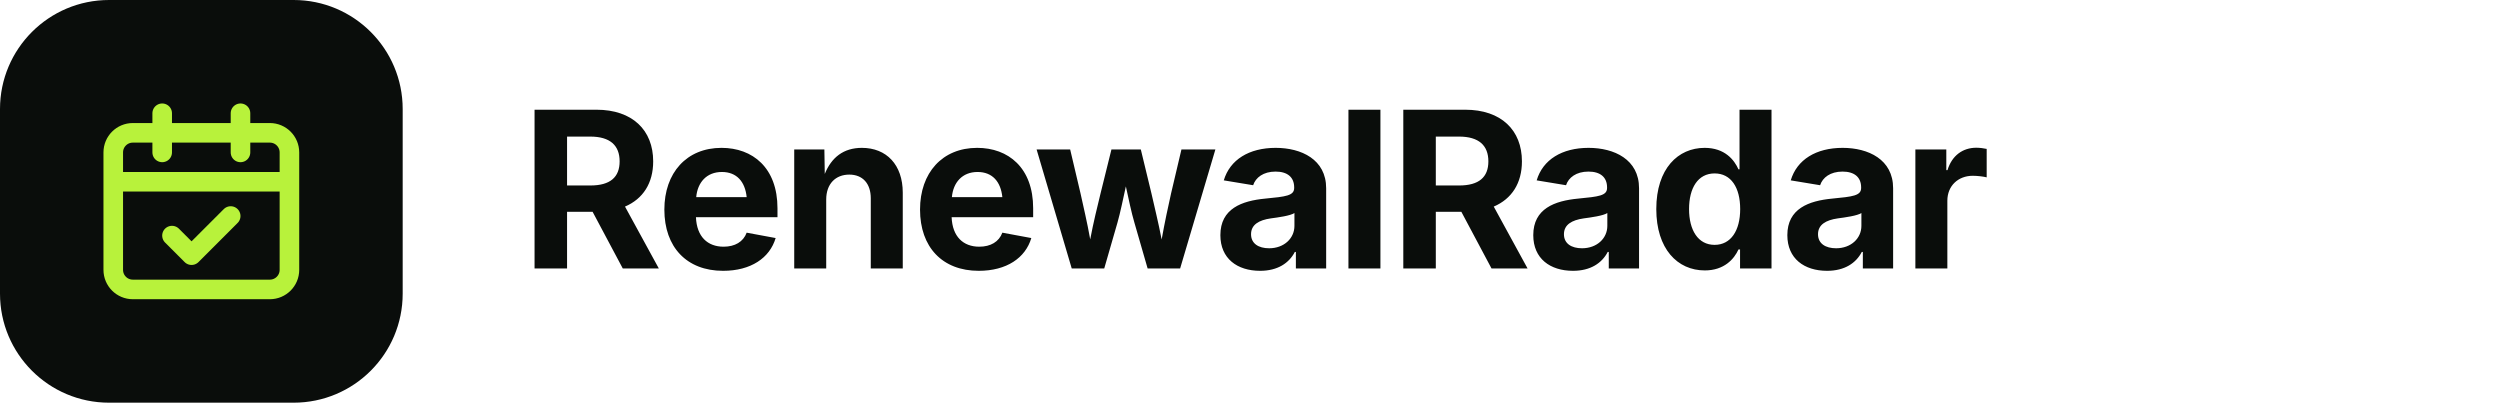
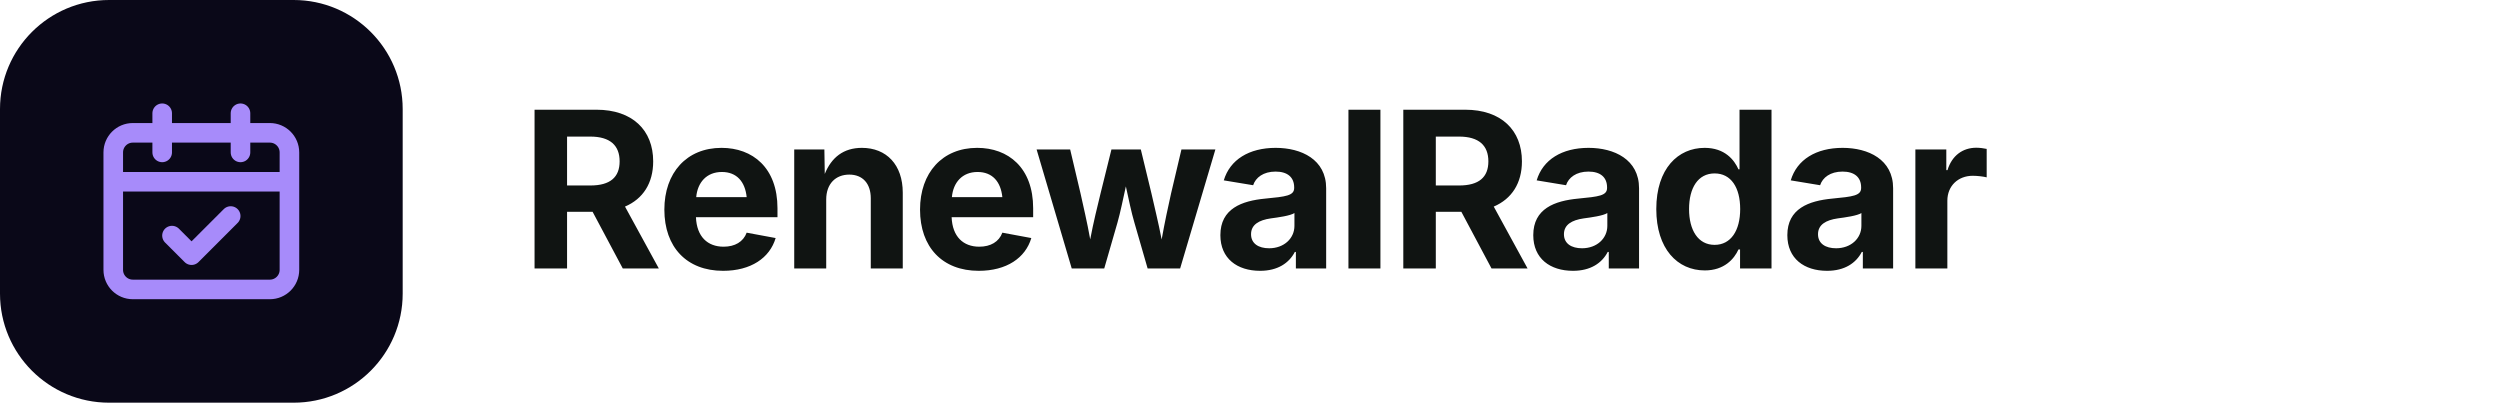
<svg xmlns="http://www.w3.org/2000/svg" width="298" height="48" viewBox="0 0 298 48" role="img" aria-label="RenewalRadar">
-   <rect width="48" height="48" rx="13" fill="#0A0D0B" />
-   <path transform="translate(10 10) scale(1.166667)" d="M5 5h14a2 2 0 0 1 2 2v12a2 2 0 0 1-2 2H5a2 2 0 0 1-2-2V7a2 2 0 0 1 2-2zM3 10h18M8 3v4M16 3v4M9 15.5l2 2 4-4" fill="none" stroke="#B8F23B" stroke-width="2" stroke-linecap="round" stroke-linejoin="round" />
-   <text x="62" y="32" font-family="ui-sans-serif, Inter, -apple-system, 'Segoe UI', Roboto, sans-serif" font-size="26" font-weight="650" letter-spacing="-0.6" fill="#0A0D0B">RenewalRadar</text>
+   <rect width="48" height="48" rx="13" fill="#0a0818" />
+   <path transform="translate(10 10) scale(1.166667)" d="M5 5h14a2 2 0 0 1 2 2v12a2 2 0 0 1-2 2H5a2 2 0 0 1-2-2V7a2 2 0 0 1 2-2zM3 10h18M8 3v4M16 3v4M9 15.5l2 2 4-4" fill="none" stroke="#a78bfa" stroke-width="2" stroke-linecap="round" stroke-linejoin="round" />
+   <text x="62" y="32" font-family="ui-sans-serif, Inter, -apple-system, 'Segoe UI', Roboto, sans-serif" font-size="26" font-weight="650" letter-spacing="-0.6" fill="#101412">RenewalRadar</text>
</svg>
